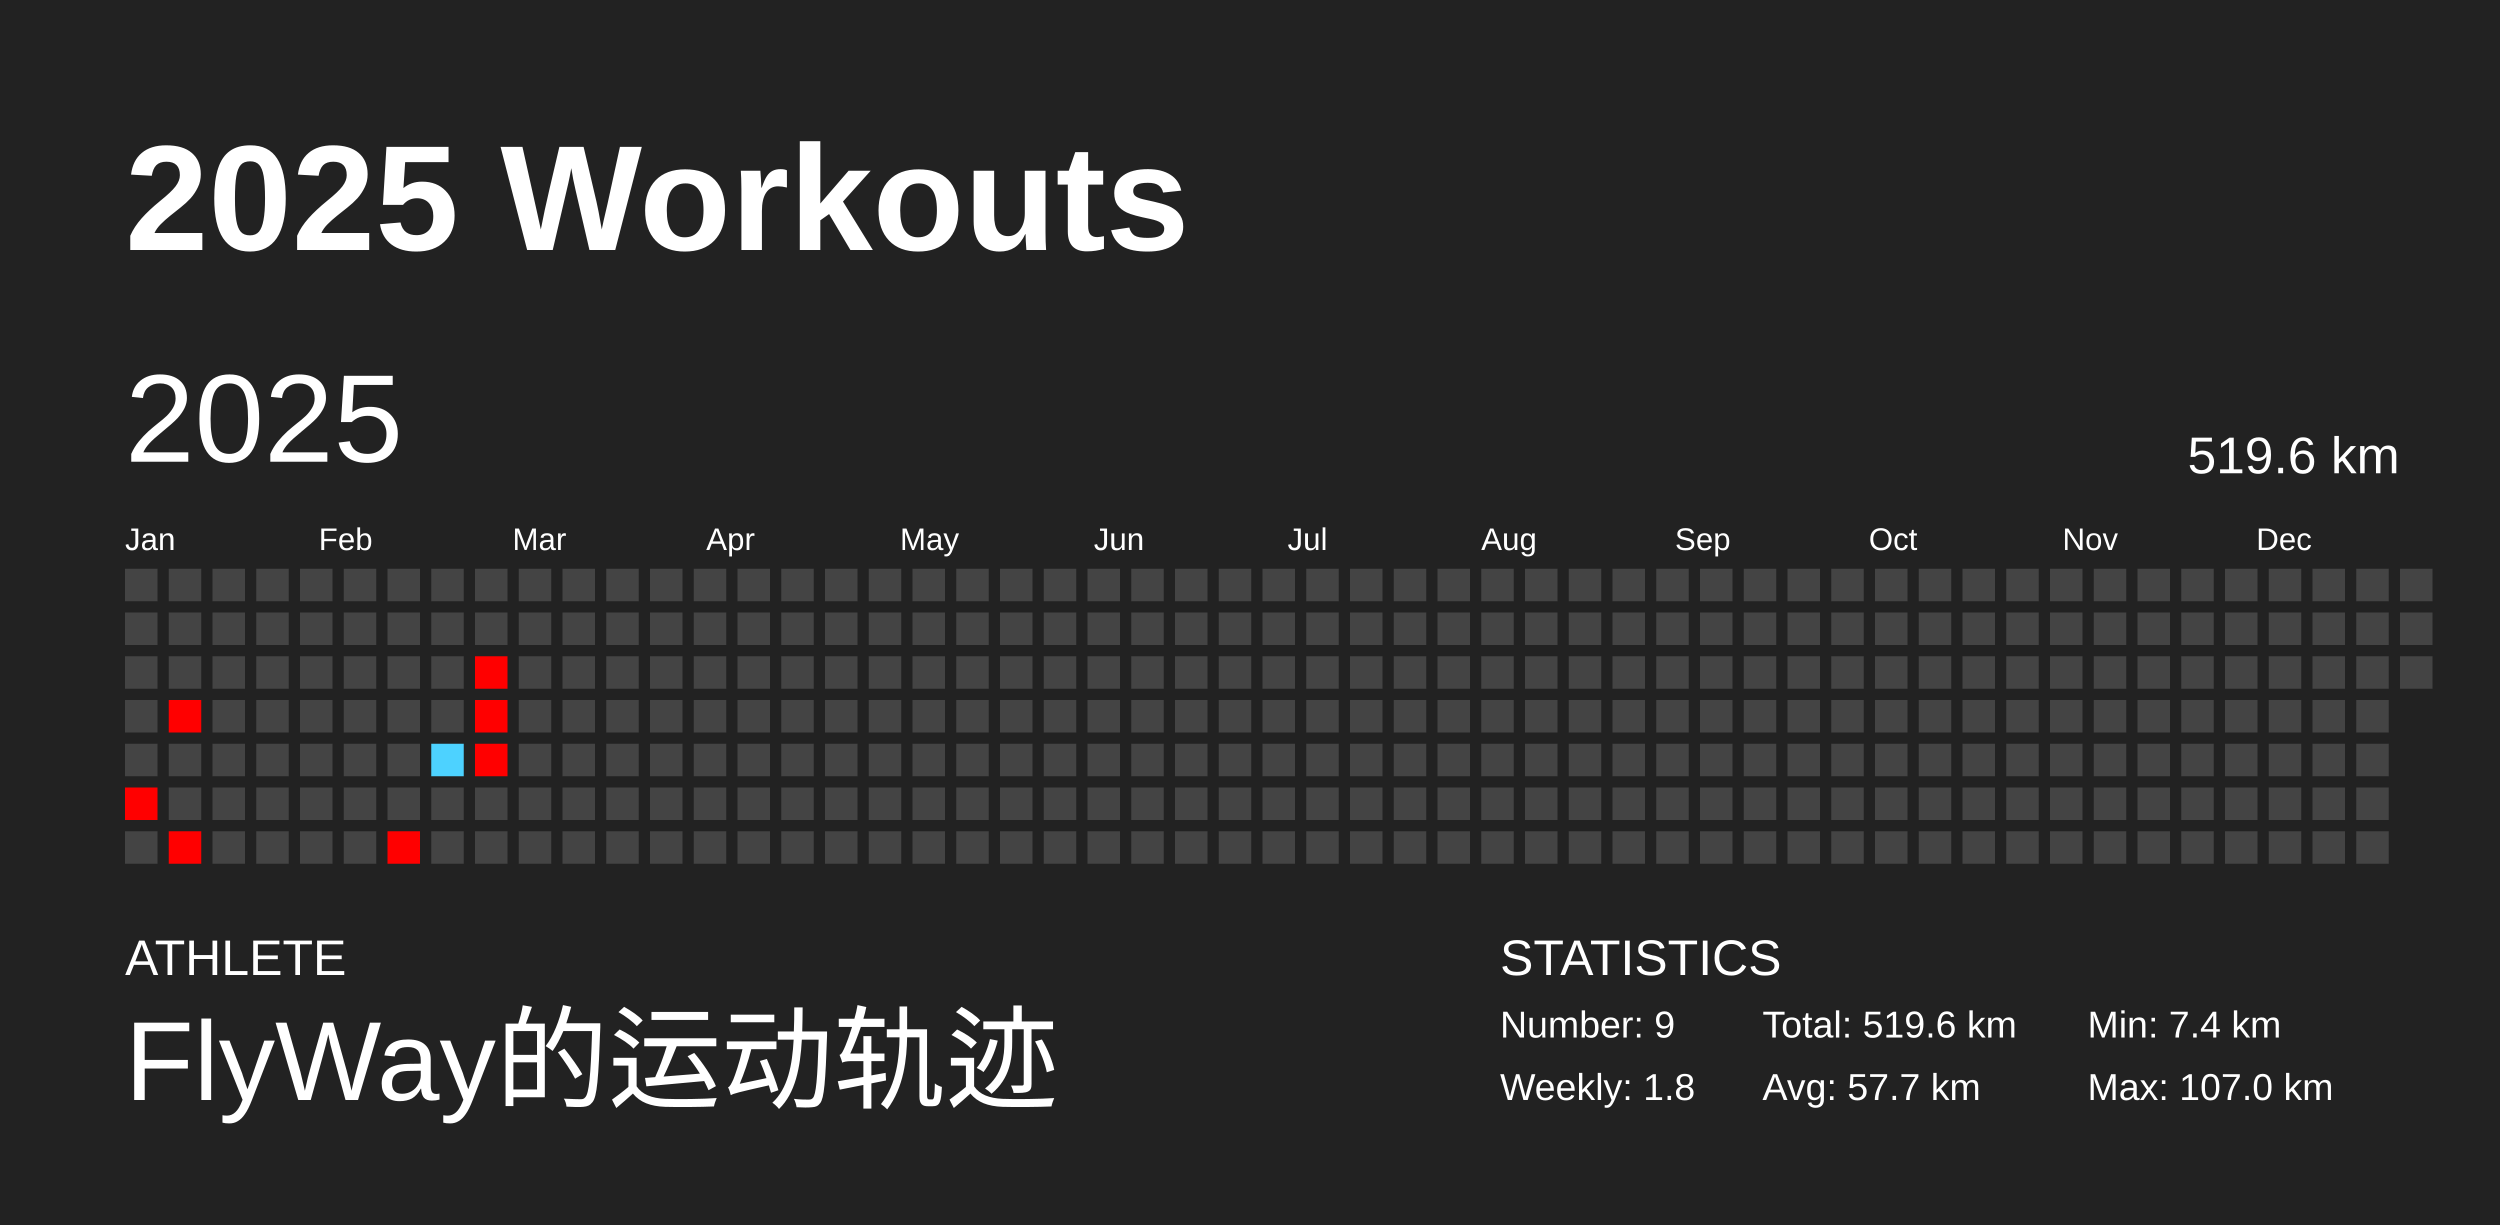
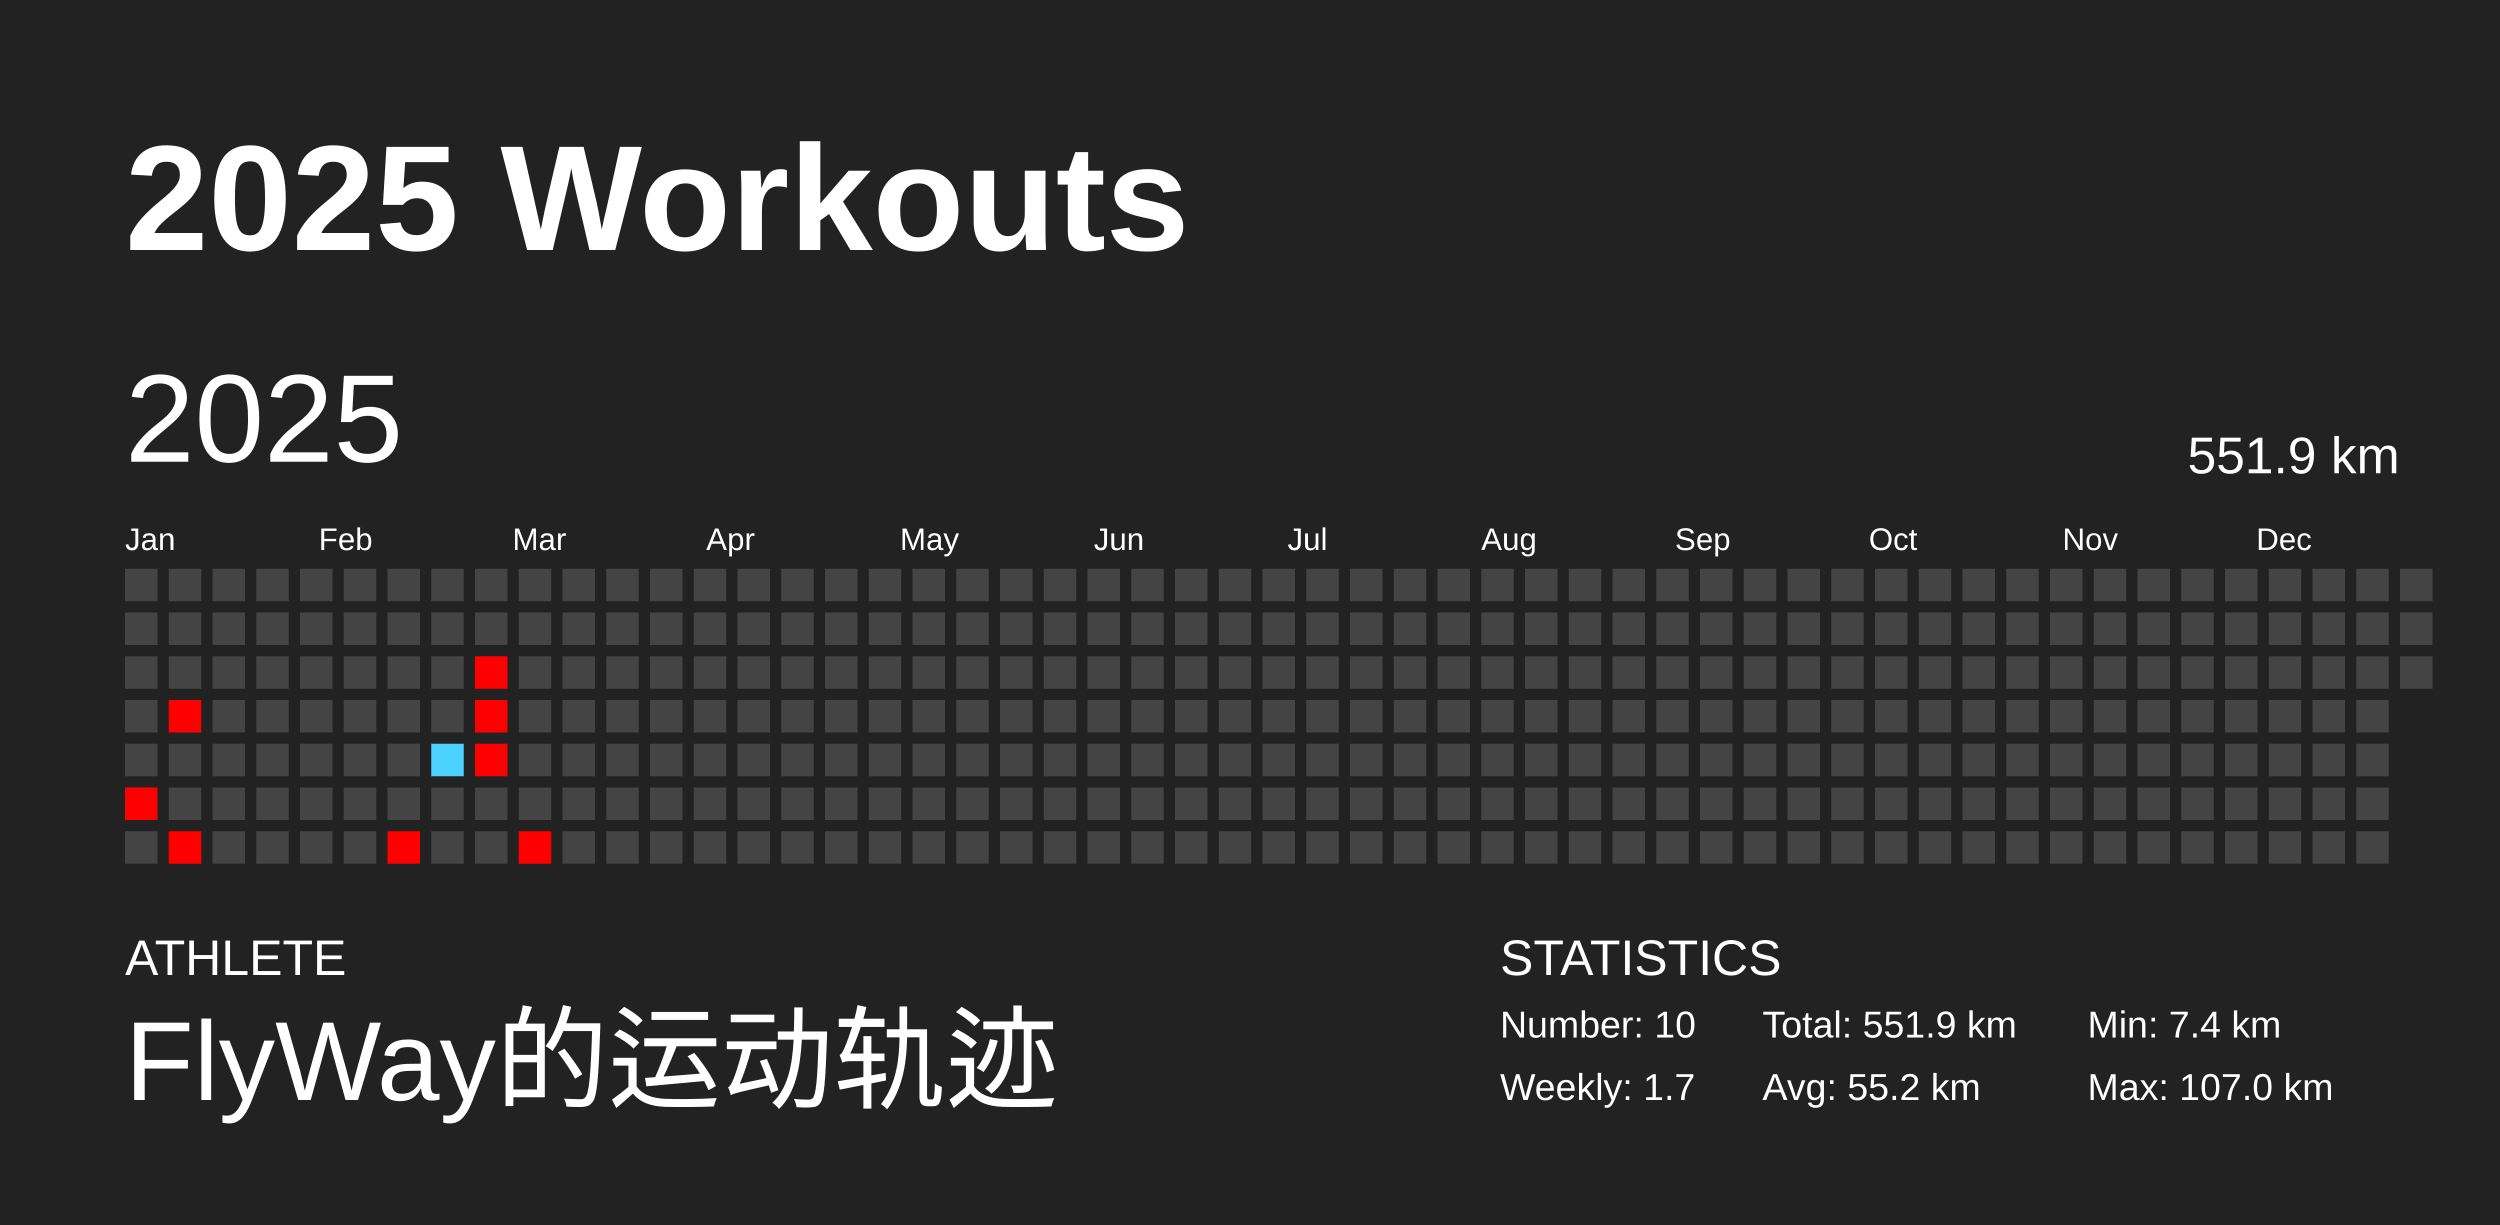
<svg xmlns="http://www.w3.org/2000/svg" baseProfile="full" height="98mm" version="1.1" viewBox="0,0,200,98" width="200mm">
  <defs />
  <rect fill="#222222" height="98" width="200" x="0" y="0" />
  <text fill="#FFFFFF" style="font-size:12px; font-family:Arial; font-weight:bold;" x="10" y="20">2025 Workouts</text>
  <text fill="#FFFFFF" style="font-size:4px; font-family:Arial" x="10" y="78">ATHLETE</text>
  <text fill="#FFFFFF" style="font-size:9px; font-family:Arial" x="10" y="88">FlyWay的运动轨迹</text>
  <text fill="#FFFFFF" style="font-size:4px; font-family:Arial" x="120" y="78">STATISTICS</text>
-   <text fill="#FFFFFF" style="font-size:3px; font-family:Arial" x="120" y="83">Number: 9</text>
-   <text fill="#FFFFFF" style="font-size:3px; font-family:Arial" x="120" y="88">Weekly: 1.8</text>
-   <text fill="#FFFFFF" style="font-size:3px; font-family:Arial" x="141" y="83">Total: 519.6 km</text>
-   <text fill="#FFFFFF" style="font-size:3px; font-family:Arial" x="141" y="88">Avg: 57.7 km</text>
+   <text fill="#FFFFFF" style="font-size:3px; font-family:Arial" x="120" y="83">Number: 10</text>
+   <text fill="#FFFFFF" style="font-size:3px; font-family:Arial" x="120" y="88">Weekly: 1.7</text>
+   <text fill="#FFFFFF" style="font-size:3px; font-family:Arial" x="141" y="83">Total: 551.9 km</text>
+   <text fill="#FFFFFF" style="font-size:3px; font-family:Arial" x="141" y="88">Avg: 55.2 km</text>
  <text fill="#FFFFFF" style="font-size:3px; font-family:Arial" x="167" y="83">Min: 7.4 km</text>
  <text fill="#FFFFFF" style="font-size:3px; font-family:Arial" x="167" y="88">Max: 107.0 km</text>
  <text dominant-baseline="hanging" fill="#FFFFFF" style="font-size:10.0px; font-family:Arial;" x="10" y="30">2025</text>
-   <text dominant-baseline="hanging" fill="#FFFFFF" style="font-size:4.125px; font-family:Arial;" x="175" y="35">519.6 km</text>
+   <text dominant-baseline="hanging" fill="#FFFFFF" style="font-size:4.125px; font-family:Arial;" x="175" y="35">551.9 km</text>
  <text fill="#FFFFFF" style="font-size:2.5px; font-family:Arial" x="10.0" y="44">Jan</text>
  <text fill="#FFFFFF" style="font-size:2.5px; font-family:Arial" x="25.5" y="44">Feb</text>
  <text fill="#FFFFFF" style="font-size:2.5px; font-family:Arial" x="41.0" y="44">Mar</text>
  <text fill="#FFFFFF" style="font-size:2.5px; font-family:Arial" x="56.5" y="44">Apr</text>
  <text fill="#FFFFFF" style="font-size:2.5px; font-family:Arial" x="72.0" y="44">May</text>
  <text fill="#FFFFFF" style="font-size:2.5px; font-family:Arial" x="87.5" y="44">Jun</text>
  <text fill="#FFFFFF" style="font-size:2.5px; font-family:Arial" x="103.0" y="44">Jul</text>
  <text fill="#FFFFFF" style="font-size:2.5px; font-family:Arial" x="118.5" y="44">Aug</text>
  <text fill="#FFFFFF" style="font-size:2.5px; font-family:Arial" x="134.0" y="44">Sep</text>
  <text fill="#FFFFFF" style="font-size:2.5px; font-family:Arial" x="149.5" y="44">Oct</text>
  <text fill="#FFFFFF" style="font-size:2.5px; font-family:Arial" x="165.0" y="44">Nov</text>
  <text fill="#FFFFFF" style="font-size:2.5px; font-family:Arial" x="180.5" y="44">Dec</text>
  <rect fill="#444444" height="2.6" width="2.6" x="10.0" y="45.5" />
  <rect fill="#444444" height="2.6" width="2.6" x="10.0" y="49.0" />
  <rect fill="#444444" height="2.6" width="2.6" x="10.0" y="52.5" />
  <rect fill="#444444" height="2.6" width="2.6" x="10.0" y="56.0" />
  <rect fill="#444444" height="2.6" width="2.6" x="10.0" y="59.5" />
  <rect fill="red" height="2.6" width="2.6" x="10.0" y="63.0" />
  <rect fill="#444444" height="2.6" width="2.6" x="10.0" y="66.5" />
  <rect fill="#444444" height="2.6" width="2.6" x="13.5" y="45.5" />
  <rect fill="#444444" height="2.6" width="2.6" x="13.5" y="49.0" />
  <rect fill="#444444" height="2.6" width="2.6" x="13.5" y="52.5" />
  <rect fill="red" height="2.6" width="2.6" x="13.5" y="56.0" />
  <rect fill="#444444" height="2.6" width="2.6" x="13.5" y="59.5" />
  <rect fill="#444444" height="2.6" width="2.6" x="13.5" y="63.0" />
  <rect fill="red" height="2.6" width="2.6" x="13.5" y="66.5" />
  <rect fill="#444444" height="2.6" width="2.6" x="17.0" y="45.5" />
  <rect fill="#444444" height="2.6" width="2.6" x="17.0" y="49.0" />
  <rect fill="#444444" height="2.6" width="2.6" x="17.0" y="52.5" />
  <rect fill="#444444" height="2.6" width="2.6" x="17.0" y="56.0" />
  <rect fill="#444444" height="2.6" width="2.6" x="17.0" y="59.5" />
  <rect fill="#444444" height="2.6" width="2.6" x="17.0" y="63.0" />
  <rect fill="#444444" height="2.6" width="2.6" x="17.0" y="66.5" />
  <rect fill="#444444" height="2.6" width="2.6" x="20.5" y="45.5" />
  <rect fill="#444444" height="2.6" width="2.6" x="20.5" y="49.0" />
  <rect fill="#444444" height="2.6" width="2.6" x="20.5" y="52.5" />
  <rect fill="#444444" height="2.6" width="2.6" x="20.5" y="56.0" />
  <rect fill="#444444" height="2.6" width="2.6" x="20.5" y="59.5" />
  <rect fill="#444444" height="2.6" width="2.6" x="20.5" y="63.0" />
  <rect fill="#444444" height="2.6" width="2.6" x="20.5" y="66.5" />
  <rect fill="#444444" height="2.6" width="2.6" x="24.0" y="45.5" />
  <rect fill="#444444" height="2.6" width="2.6" x="24.0" y="49.0" />
  <rect fill="#444444" height="2.6" width="2.6" x="24.0" y="52.5" />
  <rect fill="#444444" height="2.6" width="2.6" x="24.0" y="56.0" />
  <rect fill="#444444" height="2.6" width="2.6" x="24.0" y="59.5" />
  <rect fill="#444444" height="2.6" width="2.6" x="24.0" y="63.0" />
  <rect fill="#444444" height="2.6" width="2.6" x="24.0" y="66.5" />
  <rect fill="#444444" height="2.6" width="2.6" x="27.5" y="45.5" />
  <rect fill="#444444" height="2.6" width="2.6" x="27.5" y="49.0" />
  <rect fill="#444444" height="2.6" width="2.6" x="27.5" y="52.5" />
  <rect fill="#444444" height="2.6" width="2.6" x="27.5" y="56.0" />
  <rect fill="#444444" height="2.6" width="2.6" x="27.5" y="59.5" />
  <rect fill="#444444" height="2.6" width="2.6" x="27.5" y="63.0" />
  <rect fill="#444444" height="2.6" width="2.6" x="27.5" y="66.5" />
  <rect fill="#444444" height="2.6" width="2.6" x="31.0" y="45.5" />
  <rect fill="#444444" height="2.6" width="2.6" x="31.0" y="49.0" />
  <rect fill="#444444" height="2.6" width="2.6" x="31.0" y="52.5" />
  <rect fill="#444444" height="2.6" width="2.6" x="31.0" y="56.0" />
  <rect fill="#444444" height="2.6" width="2.6" x="31.0" y="59.5" />
  <rect fill="#444444" height="2.6" width="2.6" x="31.0" y="63.0" />
  <rect fill="red" height="2.6" width="2.6" x="31.0" y="66.5" />
  <rect fill="#444444" height="2.6" width="2.6" x="34.5" y="45.5" />
  <rect fill="#444444" height="2.6" width="2.6" x="34.5" y="49.0" />
  <rect fill="#444444" height="2.6" width="2.6" x="34.5" y="52.5" />
  <rect fill="#444444" height="2.6" width="2.6" x="34.5" y="56.0" />
  <rect fill="#4dd2ff" height="2.6" width="2.6" x="34.5" y="59.5" />
  <rect fill="#444444" height="2.6" width="2.6" x="34.5" y="63.0" />
  <rect fill="#444444" height="2.6" width="2.6" x="34.5" y="66.5" />
  <rect fill="#444444" height="2.6" width="2.6" x="38.0" y="45.5" />
  <rect fill="#444444" height="2.6" width="2.6" x="38.0" y="49.0" />
  <rect fill="red" height="2.6" width="2.6" x="38.0" y="52.5" />
  <rect fill="red" height="2.6" width="2.6" x="38.0" y="56.0" />
  <rect fill="red" height="2.6" width="2.6" x="38.0" y="59.5" />
  <rect fill="#444444" height="2.6" width="2.6" x="38.0" y="63.0" />
  <rect fill="#444444" height="2.6" width="2.6" x="38.0" y="66.5" />
  <rect fill="#444444" height="2.6" width="2.6" x="41.5" y="45.5" />
  <rect fill="#444444" height="2.6" width="2.6" x="41.5" y="49.0" />
  <rect fill="#444444" height="2.6" width="2.6" x="41.5" y="52.5" />
  <rect fill="#444444" height="2.6" width="2.6" x="41.5" y="56.0" />
  <rect fill="#444444" height="2.6" width="2.6" x="41.5" y="59.5" />
  <rect fill="#444444" height="2.6" width="2.6" x="41.5" y="63.0" />
-   <rect fill="#444444" height="2.6" width="2.6" x="41.5" y="66.5" />
+   <rect fill="red" height="2.6" width="2.6" x="41.5" y="66.5" />
  <rect fill="#444444" height="2.6" width="2.6" x="45.0" y="45.5" />
  <rect fill="#444444" height="2.6" width="2.6" x="45.0" y="49.0" />
  <rect fill="#444444" height="2.6" width="2.6" x="45.0" y="52.5" />
  <rect fill="#444444" height="2.6" width="2.6" x="45.0" y="56.0" />
  <rect fill="#444444" height="2.6" width="2.6" x="45.0" y="59.5" />
  <rect fill="#444444" height="2.6" width="2.6" x="45.0" y="63.0" />
  <rect fill="#444444" height="2.6" width="2.6" x="45.0" y="66.5" />
  <rect fill="#444444" height="2.6" width="2.6" x="48.5" y="45.5" />
  <rect fill="#444444" height="2.6" width="2.6" x="48.5" y="49.0" />
  <rect fill="#444444" height="2.6" width="2.6" x="48.5" y="52.5" />
  <rect fill="#444444" height="2.6" width="2.6" x="48.5" y="56.0" />
  <rect fill="#444444" height="2.6" width="2.6" x="48.5" y="59.5" />
  <rect fill="#444444" height="2.6" width="2.6" x="48.5" y="63.0" />
  <rect fill="#444444" height="2.6" width="2.6" x="48.5" y="66.5" />
  <rect fill="#444444" height="2.6" width="2.6" x="52.0" y="45.5" />
  <rect fill="#444444" height="2.6" width="2.6" x="52.0" y="49.0" />
  <rect fill="#444444" height="2.6" width="2.6" x="52.0" y="52.5" />
  <rect fill="#444444" height="2.6" width="2.6" x="52.0" y="56.0" />
  <rect fill="#444444" height="2.6" width="2.6" x="52.0" y="59.5" />
  <rect fill="#444444" height="2.6" width="2.6" x="52.0" y="63.0" />
  <rect fill="#444444" height="2.6" width="2.6" x="52.0" y="66.5" />
  <rect fill="#444444" height="2.6" width="2.6" x="55.5" y="45.5" />
  <rect fill="#444444" height="2.6" width="2.6" x="55.5" y="49.0" />
  <rect fill="#444444" height="2.6" width="2.6" x="55.5" y="52.5" />
  <rect fill="#444444" height="2.6" width="2.6" x="55.5" y="56.0" />
  <rect fill="#444444" height="2.6" width="2.6" x="55.5" y="59.5" />
  <rect fill="#444444" height="2.6" width="2.6" x="55.5" y="63.0" />
  <rect fill="#444444" height="2.6" width="2.6" x="55.5" y="66.5" />
  <rect fill="#444444" height="2.6" width="2.6" x="59.0" y="45.5" />
  <rect fill="#444444" height="2.6" width="2.6" x="59.0" y="49.0" />
  <rect fill="#444444" height="2.6" width="2.6" x="59.0" y="52.5" />
  <rect fill="#444444" height="2.6" width="2.6" x="59.0" y="56.0" />
  <rect fill="#444444" height="2.6" width="2.6" x="59.0" y="59.5" />
  <rect fill="#444444" height="2.6" width="2.6" x="59.0" y="63.0" />
  <rect fill="#444444" height="2.6" width="2.6" x="59.0" y="66.5" />
  <rect fill="#444444" height="2.6" width="2.6" x="62.5" y="45.5" />
  <rect fill="#444444" height="2.6" width="2.6" x="62.5" y="49.0" />
  <rect fill="#444444" height="2.6" width="2.6" x="62.5" y="52.5" />
  <rect fill="#444444" height="2.6" width="2.6" x="62.5" y="56.0" />
  <rect fill="#444444" height="2.6" width="2.6" x="62.5" y="59.5" />
  <rect fill="#444444" height="2.6" width="2.6" x="62.5" y="63.0" />
  <rect fill="#444444" height="2.6" width="2.6" x="62.5" y="66.5" />
  <rect fill="#444444" height="2.6" width="2.6" x="66.0" y="45.5" />
  <rect fill="#444444" height="2.6" width="2.6" x="66.0" y="49.0" />
  <rect fill="#444444" height="2.6" width="2.6" x="66.0" y="52.5" />
  <rect fill="#444444" height="2.6" width="2.6" x="66.0" y="56.0" />
  <rect fill="#444444" height="2.6" width="2.6" x="66.0" y="59.5" />
  <rect fill="#444444" height="2.6" width="2.6" x="66.0" y="63.0" />
  <rect fill="#444444" height="2.6" width="2.6" x="66.0" y="66.5" />
  <rect fill="#444444" height="2.6" width="2.6" x="69.5" y="45.5" />
  <rect fill="#444444" height="2.6" width="2.6" x="69.5" y="49.0" />
  <rect fill="#444444" height="2.6" width="2.6" x="69.5" y="52.5" />
  <rect fill="#444444" height="2.6" width="2.6" x="69.5" y="56.0" />
  <rect fill="#444444" height="2.6" width="2.6" x="69.5" y="59.5" />
  <rect fill="#444444" height="2.6" width="2.6" x="69.5" y="63.0" />
  <rect fill="#444444" height="2.6" width="2.6" x="69.5" y="66.5" />
  <rect fill="#444444" height="2.6" width="2.6" x="73.0" y="45.5" />
  <rect fill="#444444" height="2.6" width="2.6" x="73.0" y="49.0" />
  <rect fill="#444444" height="2.6" width="2.6" x="73.0" y="52.5" />
  <rect fill="#444444" height="2.6" width="2.6" x="73.0" y="56.0" />
  <rect fill="#444444" height="2.6" width="2.6" x="73.0" y="59.5" />
  <rect fill="#444444" height="2.6" width="2.6" x="73.0" y="63.0" />
  <rect fill="#444444" height="2.6" width="2.6" x="73.0" y="66.5" />
  <rect fill="#444444" height="2.6" width="2.6" x="76.5" y="45.5" />
  <rect fill="#444444" height="2.6" width="2.6" x="76.5" y="49.0" />
  <rect fill="#444444" height="2.6" width="2.6" x="76.5" y="52.5" />
  <rect fill="#444444" height="2.6" width="2.6" x="76.5" y="56.0" />
  <rect fill="#444444" height="2.6" width="2.6" x="76.5" y="59.5" />
  <rect fill="#444444" height="2.6" width="2.6" x="76.5" y="63.0" />
  <rect fill="#444444" height="2.6" width="2.6" x="76.5" y="66.5" />
  <rect fill="#444444" height="2.6" width="2.6" x="80.0" y="45.5" />
  <rect fill="#444444" height="2.6" width="2.6" x="80.0" y="49.0" />
  <rect fill="#444444" height="2.6" width="2.6" x="80.0" y="52.5" />
  <rect fill="#444444" height="2.6" width="2.6" x="80.0" y="56.0" />
  <rect fill="#444444" height="2.6" width="2.6" x="80.0" y="59.5" />
  <rect fill="#444444" height="2.6" width="2.6" x="80.0" y="63.0" />
  <rect fill="#444444" height="2.6" width="2.6" x="80.0" y="66.5" />
  <rect fill="#444444" height="2.6" width="2.6" x="83.5" y="45.5" />
  <rect fill="#444444" height="2.6" width="2.6" x="83.5" y="49.0" />
  <rect fill="#444444" height="2.6" width="2.6" x="83.5" y="52.5" />
  <rect fill="#444444" height="2.6" width="2.6" x="83.5" y="56.0" />
  <rect fill="#444444" height="2.6" width="2.6" x="83.5" y="59.5" />
  <rect fill="#444444" height="2.6" width="2.6" x="83.5" y="63.0" />
  <rect fill="#444444" height="2.6" width="2.6" x="83.5" y="66.5" />
  <rect fill="#444444" height="2.6" width="2.6" x="87.0" y="45.5" />
  <rect fill="#444444" height="2.6" width="2.6" x="87.0" y="49.0" />
  <rect fill="#444444" height="2.6" width="2.6" x="87.0" y="52.5" />
  <rect fill="#444444" height="2.6" width="2.6" x="87.0" y="56.0" />
  <rect fill="#444444" height="2.6" width="2.6" x="87.0" y="59.5" />
  <rect fill="#444444" height="2.6" width="2.6" x="87.0" y="63.0" />
  <rect fill="#444444" height="2.6" width="2.6" x="87.0" y="66.5" />
  <rect fill="#444444" height="2.6" width="2.6" x="90.5" y="45.5" />
  <rect fill="#444444" height="2.6" width="2.6" x="90.5" y="49.0" />
  <rect fill="#444444" height="2.6" width="2.6" x="90.5" y="52.5" />
  <rect fill="#444444" height="2.6" width="2.6" x="90.5" y="56.0" />
  <rect fill="#444444" height="2.6" width="2.6" x="90.5" y="59.5" />
  <rect fill="#444444" height="2.6" width="2.6" x="90.5" y="63.0" />
  <rect fill="#444444" height="2.6" width="2.6" x="90.5" y="66.5" />
  <rect fill="#444444" height="2.6" width="2.6" x="94.0" y="45.5" />
  <rect fill="#444444" height="2.6" width="2.6" x="94.0" y="49.0" />
  <rect fill="#444444" height="2.6" width="2.6" x="94.0" y="52.5" />
  <rect fill="#444444" height="2.6" width="2.6" x="94.0" y="56.0" />
  <rect fill="#444444" height="2.6" width="2.6" x="94.0" y="59.5" />
  <rect fill="#444444" height="2.6" width="2.6" x="94.0" y="63.0" />
  <rect fill="#444444" height="2.6" width="2.6" x="94.0" y="66.5" />
  <rect fill="#444444" height="2.6" width="2.6" x="97.5" y="45.5" />
  <rect fill="#444444" height="2.6" width="2.6" x="97.5" y="49.0" />
  <rect fill="#444444" height="2.6" width="2.6" x="97.5" y="52.5" />
  <rect fill="#444444" height="2.6" width="2.6" x="97.5" y="56.0" />
  <rect fill="#444444" height="2.6" width="2.6" x="97.5" y="59.5" />
  <rect fill="#444444" height="2.6" width="2.6" x="97.5" y="63.0" />
  <rect fill="#444444" height="2.6" width="2.6" x="97.5" y="66.5" />
  <rect fill="#444444" height="2.6" width="2.6" x="101.0" y="45.5" />
  <rect fill="#444444" height="2.6" width="2.6" x="101.0" y="49.0" />
  <rect fill="#444444" height="2.6" width="2.6" x="101.0" y="52.5" />
  <rect fill="#444444" height="2.6" width="2.6" x="101.0" y="56.0" />
  <rect fill="#444444" height="2.6" width="2.6" x="101.0" y="59.5" />
  <rect fill="#444444" height="2.6" width="2.6" x="101.0" y="63.0" />
  <rect fill="#444444" height="2.6" width="2.6" x="101.0" y="66.5" />
  <rect fill="#444444" height="2.6" width="2.6" x="104.5" y="45.5" />
  <rect fill="#444444" height="2.6" width="2.6" x="104.5" y="49.0" />
  <rect fill="#444444" height="2.6" width="2.6" x="104.5" y="52.5" />
  <rect fill="#444444" height="2.6" width="2.6" x="104.5" y="56.0" />
  <rect fill="#444444" height="2.6" width="2.6" x="104.5" y="59.5" />
  <rect fill="#444444" height="2.6" width="2.6" x="104.5" y="63.0" />
  <rect fill="#444444" height="2.6" width="2.6" x="104.5" y="66.5" />
  <rect fill="#444444" height="2.6" width="2.6" x="108.0" y="45.5" />
  <rect fill="#444444" height="2.6" width="2.6" x="108.0" y="49.0" />
  <rect fill="#444444" height="2.6" width="2.6" x="108.0" y="52.5" />
  <rect fill="#444444" height="2.6" width="2.6" x="108.0" y="56.0" />
  <rect fill="#444444" height="2.6" width="2.6" x="108.0" y="59.5" />
  <rect fill="#444444" height="2.6" width="2.6" x="108.0" y="63.0" />
  <rect fill="#444444" height="2.6" width="2.6" x="108.0" y="66.5" />
  <rect fill="#444444" height="2.6" width="2.6" x="111.5" y="45.5" />
  <rect fill="#444444" height="2.6" width="2.6" x="111.5" y="49.0" />
  <rect fill="#444444" height="2.6" width="2.6" x="111.5" y="52.5" />
  <rect fill="#444444" height="2.6" width="2.6" x="111.5" y="56.0" />
  <rect fill="#444444" height="2.6" width="2.6" x="111.5" y="59.5" />
  <rect fill="#444444" height="2.6" width="2.6" x="111.5" y="63.0" />
  <rect fill="#444444" height="2.6" width="2.6" x="111.5" y="66.5" />
  <rect fill="#444444" height="2.6" width="2.6" x="115.0" y="45.5" />
  <rect fill="#444444" height="2.6" width="2.6" x="115.0" y="49.0" />
  <rect fill="#444444" height="2.6" width="2.6" x="115.0" y="52.5" />
  <rect fill="#444444" height="2.6" width="2.6" x="115.0" y="56.0" />
  <rect fill="#444444" height="2.6" width="2.6" x="115.0" y="59.5" />
  <rect fill="#444444" height="2.6" width="2.6" x="115.0" y="63.0" />
  <rect fill="#444444" height="2.6" width="2.6" x="115.0" y="66.5" />
  <rect fill="#444444" height="2.6" width="2.6" x="118.5" y="45.5" />
  <rect fill="#444444" height="2.6" width="2.6" x="118.5" y="49.0" />
  <rect fill="#444444" height="2.6" width="2.6" x="118.5" y="52.5" />
  <rect fill="#444444" height="2.6" width="2.6" x="118.5" y="56.0" />
  <rect fill="#444444" height="2.6" width="2.6" x="118.5" y="59.5" />
  <rect fill="#444444" height="2.6" width="2.6" x="118.5" y="63.0" />
  <rect fill="#444444" height="2.6" width="2.6" x="118.5" y="66.5" />
  <rect fill="#444444" height="2.6" width="2.6" x="122.0" y="45.5" />
  <rect fill="#444444" height="2.6" width="2.6" x="122.0" y="49.0" />
  <rect fill="#444444" height="2.6" width="2.6" x="122.0" y="52.5" />
  <rect fill="#444444" height="2.6" width="2.6" x="122.0" y="56.0" />
  <rect fill="#444444" height="2.6" width="2.6" x="122.0" y="59.5" />
  <rect fill="#444444" height="2.6" width="2.6" x="122.0" y="63.0" />
  <rect fill="#444444" height="2.6" width="2.6" x="122.0" y="66.5" />
  <rect fill="#444444" height="2.6" width="2.6" x="125.5" y="45.5" />
  <rect fill="#444444" height="2.6" width="2.6" x="125.5" y="49.0" />
  <rect fill="#444444" height="2.6" width="2.6" x="125.5" y="52.5" />
  <rect fill="#444444" height="2.6" width="2.6" x="125.5" y="56.0" />
  <rect fill="#444444" height="2.6" width="2.6" x="125.5" y="59.5" />
  <rect fill="#444444" height="2.6" width="2.6" x="125.5" y="63.0" />
  <rect fill="#444444" height="2.6" width="2.6" x="125.5" y="66.5" />
  <rect fill="#444444" height="2.6" width="2.6" x="129.0" y="45.5" />
  <rect fill="#444444" height="2.6" width="2.6" x="129.0" y="49.0" />
  <rect fill="#444444" height="2.6" width="2.6" x="129.0" y="52.5" />
  <rect fill="#444444" height="2.6" width="2.6" x="129.0" y="56.0" />
  <rect fill="#444444" height="2.6" width="2.6" x="129.0" y="59.5" />
  <rect fill="#444444" height="2.6" width="2.6" x="129.0" y="63.0" />
  <rect fill="#444444" height="2.6" width="2.6" x="129.0" y="66.5" />
  <rect fill="#444444" height="2.6" width="2.6" x="132.5" y="45.5" />
  <rect fill="#444444" height="2.6" width="2.6" x="132.5" y="49.0" />
  <rect fill="#444444" height="2.6" width="2.6" x="132.5" y="52.5" />
  <rect fill="#444444" height="2.6" width="2.6" x="132.5" y="56.0" />
  <rect fill="#444444" height="2.6" width="2.6" x="132.5" y="59.5" />
  <rect fill="#444444" height="2.6" width="2.6" x="132.5" y="63.0" />
  <rect fill="#444444" height="2.6" width="2.6" x="132.5" y="66.5" />
  <rect fill="#444444" height="2.6" width="2.6" x="136.0" y="45.5" />
  <rect fill="#444444" height="2.6" width="2.6" x="136.0" y="49.0" />
  <rect fill="#444444" height="2.6" width="2.6" x="136.0" y="52.5" />
  <rect fill="#444444" height="2.6" width="2.6" x="136.0" y="56.0" />
  <rect fill="#444444" height="2.6" width="2.6" x="136.0" y="59.5" />
  <rect fill="#444444" height="2.6" width="2.6" x="136.0" y="63.0" />
  <rect fill="#444444" height="2.6" width="2.6" x="136.0" y="66.5" />
  <rect fill="#444444" height="2.6" width="2.6" x="139.5" y="45.5" />
  <rect fill="#444444" height="2.6" width="2.6" x="139.5" y="49.0" />
  <rect fill="#444444" height="2.6" width="2.6" x="139.5" y="52.5" />
  <rect fill="#444444" height="2.6" width="2.6" x="139.5" y="56.0" />
  <rect fill="#444444" height="2.6" width="2.6" x="139.5" y="59.5" />
  <rect fill="#444444" height="2.6" width="2.6" x="139.5" y="63.0" />
  <rect fill="#444444" height="2.6" width="2.6" x="139.5" y="66.5" />
  <rect fill="#444444" height="2.6" width="2.6" x="143.0" y="45.5" />
  <rect fill="#444444" height="2.6" width="2.6" x="143.0" y="49.0" />
  <rect fill="#444444" height="2.6" width="2.6" x="143.0" y="52.5" />
  <rect fill="#444444" height="2.6" width="2.6" x="143.0" y="56.0" />
  <rect fill="#444444" height="2.6" width="2.6" x="143.0" y="59.5" />
  <rect fill="#444444" height="2.6" width="2.6" x="143.0" y="63.0" />
  <rect fill="#444444" height="2.6" width="2.6" x="143.0" y="66.5" />
  <rect fill="#444444" height="2.6" width="2.6" x="146.5" y="45.5" />
  <rect fill="#444444" height="2.6" width="2.6" x="146.5" y="49.0" />
  <rect fill="#444444" height="2.6" width="2.6" x="146.5" y="52.5" />
  <rect fill="#444444" height="2.6" width="2.6" x="146.5" y="56.0" />
  <rect fill="#444444" height="2.6" width="2.6" x="146.5" y="59.5" />
  <rect fill="#444444" height="2.6" width="2.6" x="146.5" y="63.0" />
  <rect fill="#444444" height="2.6" width="2.6" x="146.5" y="66.5" />
  <rect fill="#444444" height="2.6" width="2.6" x="150.0" y="45.5" />
  <rect fill="#444444" height="2.6" width="2.6" x="150.0" y="49.0" />
  <rect fill="#444444" height="2.6" width="2.6" x="150.0" y="52.5" />
  <rect fill="#444444" height="2.6" width="2.6" x="150.0" y="56.0" />
  <rect fill="#444444" height="2.6" width="2.6" x="150.0" y="59.5" />
  <rect fill="#444444" height="2.6" width="2.6" x="150.0" y="63.0" />
  <rect fill="#444444" height="2.6" width="2.6" x="150.0" y="66.5" />
  <rect fill="#444444" height="2.6" width="2.6" x="153.5" y="45.5" />
  <rect fill="#444444" height="2.6" width="2.6" x="153.5" y="49.0" />
  <rect fill="#444444" height="2.6" width="2.6" x="153.5" y="52.5" />
  <rect fill="#444444" height="2.6" width="2.6" x="153.5" y="56.0" />
  <rect fill="#444444" height="2.6" width="2.6" x="153.5" y="59.5" />
  <rect fill="#444444" height="2.6" width="2.6" x="153.5" y="63.0" />
  <rect fill="#444444" height="2.6" width="2.6" x="153.5" y="66.5" />
  <rect fill="#444444" height="2.6" width="2.6" x="157.0" y="45.5" />
  <rect fill="#444444" height="2.6" width="2.6" x="157.0" y="49.0" />
  <rect fill="#444444" height="2.6" width="2.6" x="157.0" y="52.5" />
  <rect fill="#444444" height="2.6" width="2.6" x="157.0" y="56.0" />
  <rect fill="#444444" height="2.6" width="2.6" x="157.0" y="59.5" />
  <rect fill="#444444" height="2.6" width="2.6" x="157.0" y="63.0" />
  <rect fill="#444444" height="2.6" width="2.6" x="157.0" y="66.5" />
  <rect fill="#444444" height="2.6" width="2.6" x="160.5" y="45.5" />
  <rect fill="#444444" height="2.6" width="2.6" x="160.5" y="49.0" />
  <rect fill="#444444" height="2.6" width="2.6" x="160.5" y="52.5" />
  <rect fill="#444444" height="2.6" width="2.6" x="160.5" y="56.0" />
  <rect fill="#444444" height="2.6" width="2.6" x="160.5" y="59.5" />
  <rect fill="#444444" height="2.6" width="2.6" x="160.5" y="63.0" />
  <rect fill="#444444" height="2.6" width="2.6" x="160.5" y="66.5" />
  <rect fill="#444444" height="2.6" width="2.6" x="164.0" y="45.5" />
  <rect fill="#444444" height="2.6" width="2.6" x="164.0" y="49.0" />
  <rect fill="#444444" height="2.6" width="2.6" x="164.0" y="52.5" />
  <rect fill="#444444" height="2.6" width="2.6" x="164.0" y="56.0" />
  <rect fill="#444444" height="2.6" width="2.6" x="164.0" y="59.5" />
  <rect fill="#444444" height="2.6" width="2.6" x="164.0" y="63.0" />
  <rect fill="#444444" height="2.6" width="2.6" x="164.0" y="66.5" />
  <rect fill="#444444" height="2.6" width="2.6" x="167.5" y="45.5" />
  <rect fill="#444444" height="2.6" width="2.6" x="167.5" y="49.0" />
  <rect fill="#444444" height="2.6" width="2.6" x="167.5" y="52.5" />
  <rect fill="#444444" height="2.6" width="2.6" x="167.5" y="56.0" />
  <rect fill="#444444" height="2.6" width="2.6" x="167.5" y="59.5" />
  <rect fill="#444444" height="2.6" width="2.6" x="167.5" y="63.0" />
  <rect fill="#444444" height="2.6" width="2.6" x="167.5" y="66.5" />
  <rect fill="#444444" height="2.6" width="2.6" x="171.0" y="45.5" />
  <rect fill="#444444" height="2.6" width="2.6" x="171.0" y="49.0" />
  <rect fill="#444444" height="2.6" width="2.6" x="171.0" y="52.5" />
  <rect fill="#444444" height="2.6" width="2.6" x="171.0" y="56.0" />
  <rect fill="#444444" height="2.6" width="2.6" x="171.0" y="59.5" />
  <rect fill="#444444" height="2.6" width="2.6" x="171.0" y="63.0" />
  <rect fill="#444444" height="2.6" width="2.6" x="171.0" y="66.5" />
  <rect fill="#444444" height="2.6" width="2.6" x="174.5" y="45.5" />
  <rect fill="#444444" height="2.6" width="2.6" x="174.5" y="49.0" />
  <rect fill="#444444" height="2.6" width="2.6" x="174.5" y="52.5" />
  <rect fill="#444444" height="2.6" width="2.6" x="174.5" y="56.0" />
  <rect fill="#444444" height="2.6" width="2.6" x="174.5" y="59.5" />
  <rect fill="#444444" height="2.6" width="2.6" x="174.5" y="63.0" />
  <rect fill="#444444" height="2.6" width="2.6" x="174.5" y="66.5" />
  <rect fill="#444444" height="2.6" width="2.6" x="178.0" y="45.5" />
  <rect fill="#444444" height="2.6" width="2.6" x="178.0" y="49.0" />
  <rect fill="#444444" height="2.6" width="2.6" x="178.0" y="52.5" />
  <rect fill="#444444" height="2.6" width="2.6" x="178.0" y="56.0" />
  <rect fill="#444444" height="2.6" width="2.6" x="178.0" y="59.5" />
  <rect fill="#444444" height="2.6" width="2.6" x="178.0" y="63.0" />
  <rect fill="#444444" height="2.6" width="2.6" x="178.0" y="66.5" />
  <rect fill="#444444" height="2.6" width="2.6" x="181.5" y="45.5" />
  <rect fill="#444444" height="2.6" width="2.6" x="181.5" y="49.0" />
  <rect fill="#444444" height="2.6" width="2.6" x="181.5" y="52.5" />
  <rect fill="#444444" height="2.6" width="2.6" x="181.5" y="56.0" />
  <rect fill="#444444" height="2.6" width="2.6" x="181.5" y="59.5" />
  <rect fill="#444444" height="2.6" width="2.6" x="181.5" y="63.0" />
  <rect fill="#444444" height="2.6" width="2.6" x="181.5" y="66.5" />
  <rect fill="#444444" height="2.6" width="2.6" x="185.0" y="45.5" />
  <rect fill="#444444" height="2.6" width="2.6" x="185.0" y="49.0" />
  <rect fill="#444444" height="2.6" width="2.6" x="185.0" y="52.5" />
  <rect fill="#444444" height="2.6" width="2.6" x="185.0" y="56.0" />
  <rect fill="#444444" height="2.6" width="2.6" x="185.0" y="59.5" />
  <rect fill="#444444" height="2.6" width="2.6" x="185.0" y="63.0" />
  <rect fill="#444444" height="2.6" width="2.6" x="185.0" y="66.5" />
  <rect fill="#444444" height="2.6" width="2.6" x="188.5" y="45.5" />
  <rect fill="#444444" height="2.6" width="2.6" x="188.5" y="49.0" />
  <rect fill="#444444" height="2.6" width="2.6" x="188.5" y="52.5" />
  <rect fill="#444444" height="2.6" width="2.6" x="188.5" y="56.0" />
  <rect fill="#444444" height="2.6" width="2.6" x="188.5" y="59.5" />
  <rect fill="#444444" height="2.6" width="2.6" x="188.5" y="63.0" />
  <rect fill="#444444" height="2.6" width="2.6" x="188.5" y="66.5" />
  <rect fill="#444444" height="2.6" width="2.6" x="192.0" y="45.5" />
  <rect fill="#444444" height="2.6" width="2.6" x="192.0" y="49.0" />
  <rect fill="#444444" height="2.6" width="2.6" x="192.0" y="52.5" />
</svg>
